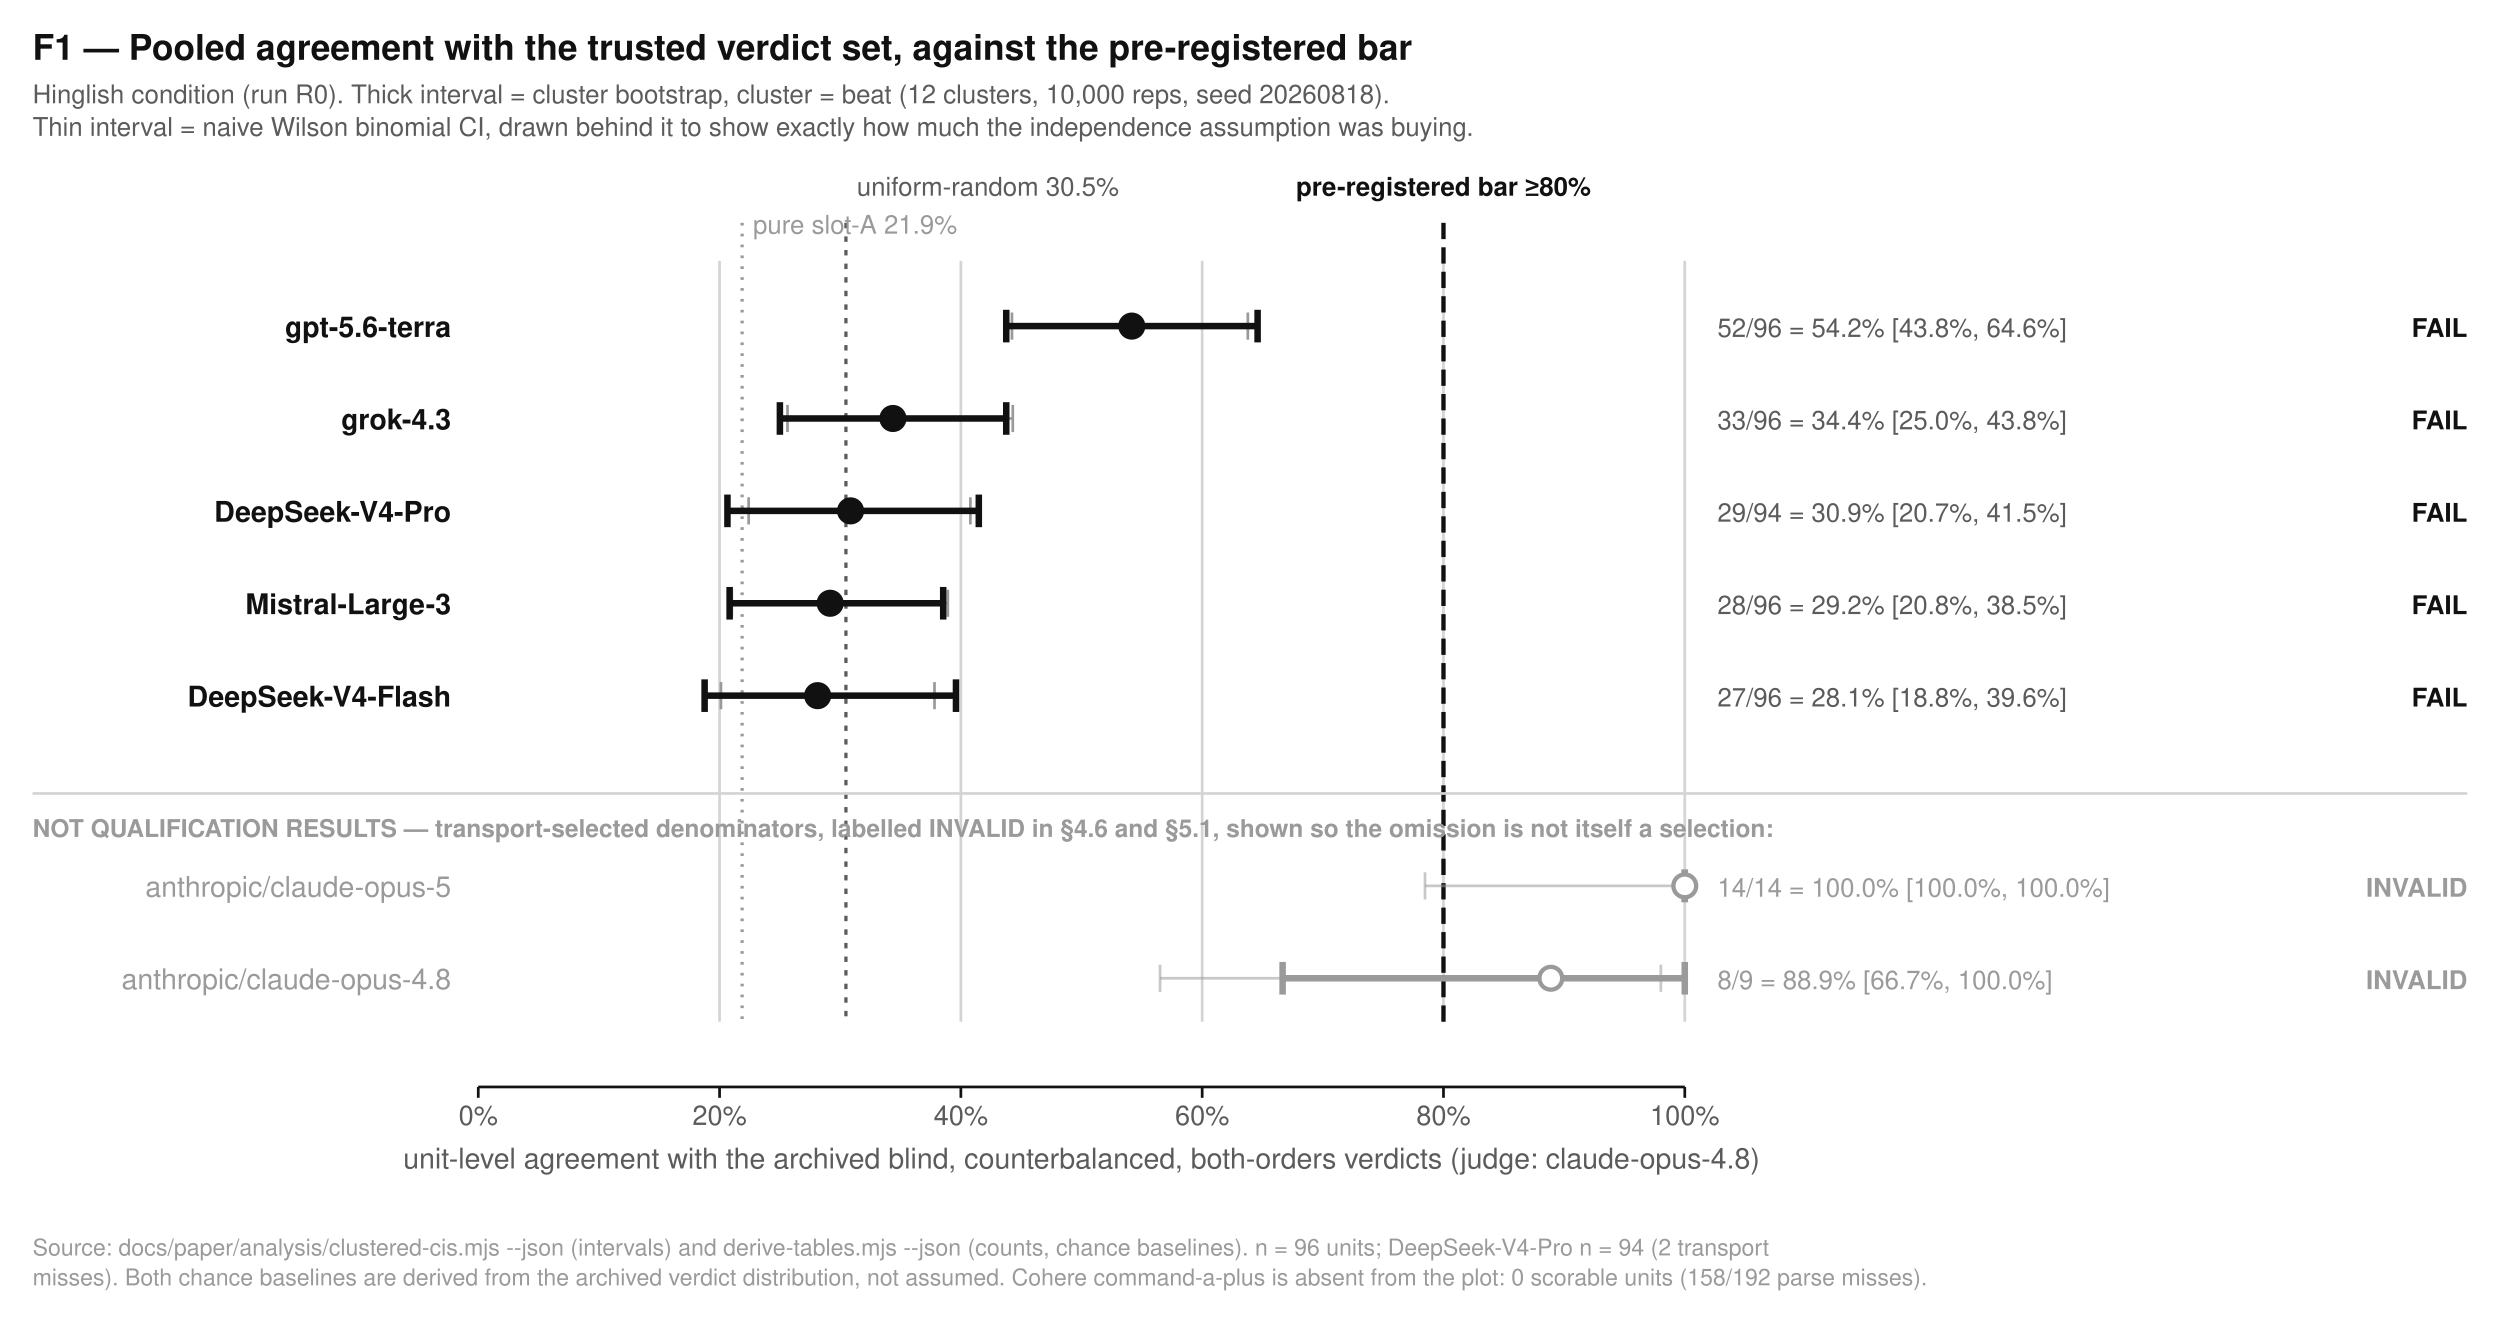
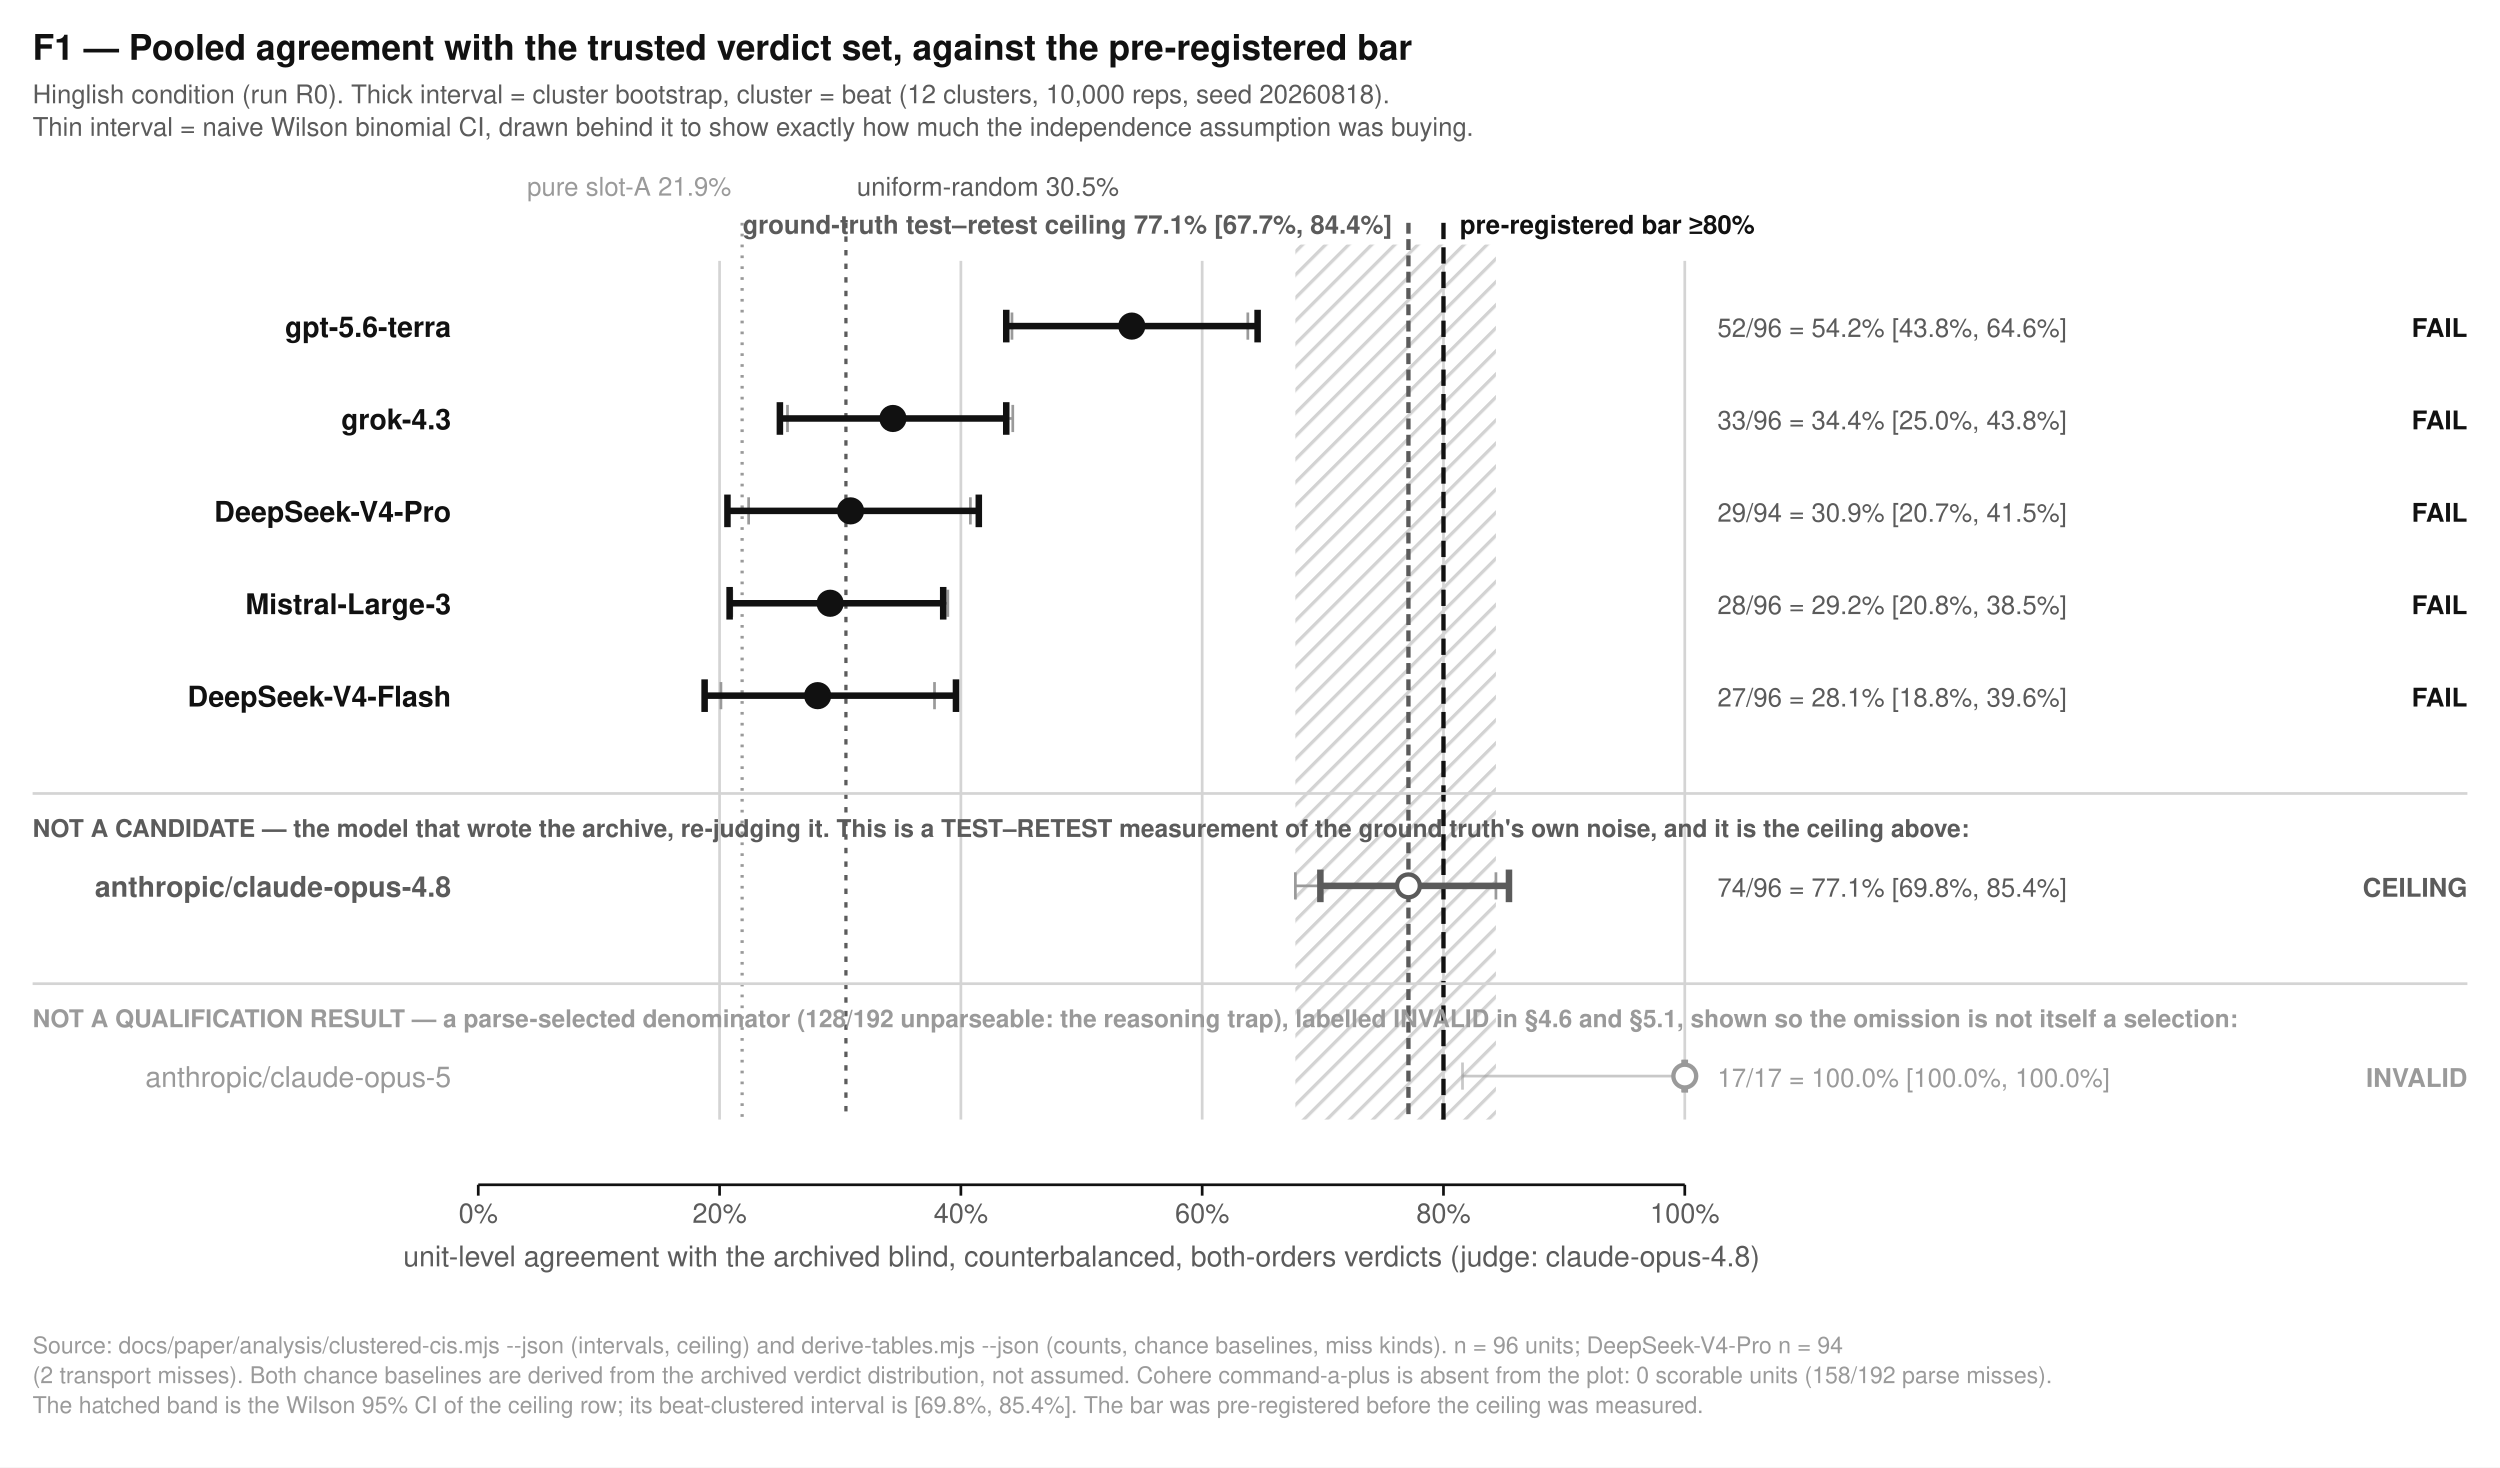
- <svg xmlns="http://www.w3.org/2000/svg" width="920" height="492" viewBox="0 0 920 492" role="img" aria-labelledby="ttl dsc">
+ <svg xmlns="http://www.w3.org/2000/svg" width="920" height="540" viewBox="0 0 920 540" role="img" aria-labelledby="ttl dsc">
  <defs>
    <pattern id="hatch" width="5" height="5" patternTransform="rotate(45)" patternUnits="userSpaceOnUse">
      <rect width="5" height="5" fill="#ffffff" />
      <line x1="0" y1="0" x2="0" y2="5" stroke="#8f8f8f" stroke-width="2" />
    </pattern>
    <pattern id="hatchLight" width="6" height="6" patternTransform="rotate(45)" patternUnits="userSpaceOnUse">
      <rect width="6" height="6" fill="#ffffff" />
      <line x1="0" y1="0" x2="0" y2="6" stroke="#d4d4d4" stroke-width="2.5" />
    </pattern>
  </defs>
-   <rect x="0.0" y="0.0" width="920.0" height="492.0" fill="#ffffff" stroke="none" stroke-width="1" />
+   <rect x="0.0" y="0.0" width="920.0" height="540.0" fill="#ffffff" stroke="none" stroke-width="1" />
  <text x="12.0" y="22.0" font-family="'Helvetica Neue', Helvetica, Arial, sans-serif" font-size="13" font-weight="700" text-anchor="start" fill="#111111">F1 — Pooled agreement with the trusted verdict set, against the pre-registered bar</text>
  <text x="12.0" y="38.0" font-family="'Helvetica Neue', Helvetica, Arial, sans-serif" font-size="9.5" font-weight="400" text-anchor="start" fill="#5b5b5b">Hinglish condition (run R0). Thick interval = cluster bootstrap, cluster = beat (12 clusters, 10,000 reps, seed 20260818).</text>
  <text x="12.0" y="50.0" font-family="'Helvetica Neue', Helvetica, Arial, sans-serif" font-size="9.5" font-weight="400" text-anchor="start" fill="#5b5b5b">Thin interval = naive Wilson binomial CI, drawn behind it to show exactly how much the independence assumption was buying.</text>
-   <line x1="264.8" y1="96.0" x2="264.8" y2="376.0" stroke="#d4d4d4" stroke-width="1" stroke-linecap="butt" />
-   <line x1="353.6" y1="96.0" x2="353.6" y2="376.0" stroke="#d4d4d4" stroke-width="1" stroke-linecap="butt" />
-   <line x1="442.4" y1="96.0" x2="442.4" y2="376.0" stroke="#d4d4d4" stroke-width="1" stroke-linecap="butt" />
-   <line x1="531.2" y1="96.0" x2="531.2" y2="376.0" stroke="#d4d4d4" stroke-width="1" stroke-linecap="butt" />
-   <line x1="620.0" y1="96.0" x2="620.0" y2="376.0" stroke="#d4d4d4" stroke-width="1" stroke-linecap="butt" />
-   <line x1="531.2" y1="82.0" x2="531.2" y2="376.0" stroke="#111111" stroke-width="1.6" stroke-linecap="butt" stroke-dasharray="6 3" />
-   <text x="531.2" y="72.0" font-family="'Helvetica Neue', Helvetica, Arial, sans-serif" font-size="9.5" font-weight="700" text-anchor="middle" fill="#111111">pre-registered bar ≥80%</text>
-   <line x1="311.3" y1="82.0" x2="311.3" y2="376.0" stroke="#5b5b5b" stroke-width="1.2" stroke-linecap="butt" stroke-dasharray="2 3" />
+   <rect x="476.7" y="90.0" width="73.8" height="322.0" fill="url(#hatchLight)" stroke="none" stroke-width="1" />
+   <line x1="518.3" y1="82.0" x2="518.3" y2="412.0" stroke="#5b5b5b" stroke-width="1.6" stroke-linecap="butt" stroke-dasharray="4 2" />
+   <line x1="264.8" y1="96.0" x2="264.8" y2="412.0" stroke="#d4d4d4" stroke-width="1" stroke-linecap="butt" />
+   <line x1="353.6" y1="96.0" x2="353.6" y2="412.0" stroke="#d4d4d4" stroke-width="1" stroke-linecap="butt" />
+   <line x1="442.4" y1="96.0" x2="442.4" y2="412.0" stroke="#d4d4d4" stroke-width="1" stroke-linecap="butt" />
+   <line x1="531.2" y1="96.0" x2="531.2" y2="412.0" stroke="#d4d4d4" stroke-width="1" stroke-linecap="butt" />
+   <line x1="620.0" y1="96.0" x2="620.0" y2="412.0" stroke="#d4d4d4" stroke-width="1" stroke-linecap="butt" />
+   <line x1="531.2" y1="82.0" x2="531.2" y2="412.0" stroke="#111111" stroke-width="1.6" stroke-linecap="butt" stroke-dasharray="6 3" />
+   <text x="537.2" y="86.0" font-family="'Helvetica Neue', Helvetica, Arial, sans-serif" font-size="9.5" font-weight="700" text-anchor="start" fill="#111111">pre-registered bar ≥80%</text>
+   <text x="512.3" y="86.0" font-family="'Helvetica Neue', Helvetica, Arial, sans-serif" font-size="9.5" font-weight="700" text-anchor="end" fill="#5b5b5b">ground-truth test–retest ceiling 77.1% [67.7%, 84.4%]</text>
+   <line x1="311.3" y1="82.0" x2="311.3" y2="412.0" stroke="#5b5b5b" stroke-width="1.2" stroke-linecap="butt" stroke-dasharray="2 3" />
  <text x="315.3" y="72.0" font-family="'Helvetica Neue', Helvetica, Arial, sans-serif" font-size="9.5" font-weight="400" text-anchor="start" fill="#5b5b5b">uniform-random 30.5%</text>
-   <line x1="273.1" y1="82.0" x2="273.1" y2="376.0" stroke="#9a9a9a" stroke-width="1.2" stroke-linecap="butt" stroke-dasharray="1 3" />
-   <text x="277.1" y="86.0" font-family="'Helvetica Neue', Helvetica, Arial, sans-serif" font-size="9.5" font-weight="400" text-anchor="start" fill="#9a9a9a">pure slot-A 21.9%</text>
+   <line x1="273.1" y1="82.0" x2="273.1" y2="412.0" stroke="#9a9a9a" stroke-width="1.2" stroke-linecap="butt" stroke-dasharray="1 3" />
+   <text x="269.1" y="72.0" font-family="'Helvetica Neue', Helvetica, Arial, sans-serif" font-size="9.5" font-weight="400" text-anchor="end" fill="#9a9a9a">pure slot-A 21.9%</text>
  <text x="166.0" y="124.0" font-family="'Helvetica Neue', Helvetica, Arial, sans-serif" font-size="10.5" font-weight="600" text-anchor="end" fill="#111111">gpt-5.6-terra</text>
  <line x1="372.4" y1="120.0" x2="459.2" y2="120.0" stroke="#9a9a9a" stroke-width="1" stroke-linecap="butt" />
  <line x1="372.4" y1="115.0" x2="372.4" y2="125.0" stroke="#9a9a9a" stroke-width="1" stroke-linecap="butt" />
  <line x1="459.2" y1="115.0" x2="459.2" y2="125.0" stroke="#9a9a9a" stroke-width="1" stroke-linecap="butt" />
  <line x1="370.3" y1="120.0" x2="462.8" y2="120.0" stroke="#111111" stroke-width="2.4" stroke-linecap="butt" />
  <line x1="370.3" y1="114.0" x2="370.3" y2="126.0" stroke="#111111" stroke-width="2.4" stroke-linecap="butt" />
  <line x1="462.8" y1="114.0" x2="462.8" y2="126.0" stroke="#111111" stroke-width="2.4" stroke-linecap="butt" />
  <circle cx="416.5" cy="120.0" r="4.2" fill="#111111" stroke="#111111" stroke-width="1.6" />
  <text x="632.0" y="124.0" font-family="'Helvetica Neue', Helvetica, Arial, sans-serif" font-size="9.5" font-weight="400" text-anchor="start" fill="#5b5b5b">52/96 = 54.2%   [43.8%, 64.6%]</text>
  <text x="908.0" y="124.0" font-family="'Helvetica Neue', Helvetica, Arial, sans-serif" font-size="9.5" font-weight="700" text-anchor="end" fill="#111111">FAIL</text>
  <text x="166.0" y="158.0" font-family="'Helvetica Neue', Helvetica, Arial, sans-serif" font-size="10.5" font-weight="600" text-anchor="end" fill="#111111">grok-4.3</text>
  <line x1="289.8" y1="154.0" x2="372.7" y2="154.0" stroke="#9a9a9a" stroke-width="1" stroke-linecap="butt" />
  <line x1="289.8" y1="149.0" x2="289.8" y2="159.0" stroke="#9a9a9a" stroke-width="1" stroke-linecap="butt" />
  <line x1="372.7" y1="149.0" x2="372.7" y2="159.0" stroke="#9a9a9a" stroke-width="1" stroke-linecap="butt" />
  <line x1="287.0" y1="154.0" x2="370.3" y2="154.0" stroke="#111111" stroke-width="2.4" stroke-linecap="butt" />
  <line x1="287.0" y1="148.0" x2="287.0" y2="160.0" stroke="#111111" stroke-width="2.4" stroke-linecap="butt" />
  <line x1="370.3" y1="148.0" x2="370.3" y2="160.0" stroke="#111111" stroke-width="2.4" stroke-linecap="butt" />
  <circle cx="328.6" cy="154.0" r="4.2" fill="#111111" stroke="#111111" stroke-width="1.6" />
  <text x="632.0" y="158.0" font-family="'Helvetica Neue', Helvetica, Arial, sans-serif" font-size="9.5" font-weight="400" text-anchor="start" fill="#5b5b5b">33/96 = 34.4%   [25.0%, 43.8%]</text>
  <text x="908.0" y="158.0" font-family="'Helvetica Neue', Helvetica, Arial, sans-serif" font-size="9.5" font-weight="700" text-anchor="end" fill="#111111">FAIL</text>
  <text x="166.0" y="192.0" font-family="'Helvetica Neue', Helvetica, Arial, sans-serif" font-size="10.5" font-weight="600" text-anchor="end" fill="#111111">DeepSeek-V4-Pro</text>
  <line x1="275.5" y1="188.0" x2="357.1" y2="188.0" stroke="#9a9a9a" stroke-width="1" stroke-linecap="butt" />
  <line x1="275.5" y1="183.0" x2="275.5" y2="193.0" stroke="#9a9a9a" stroke-width="1" stroke-linecap="butt" />
  <line x1="357.1" y1="183.0" x2="357.1" y2="193.0" stroke="#9a9a9a" stroke-width="1" stroke-linecap="butt" />
  <line x1="267.7" y1="188.0" x2="360.2" y2="188.0" stroke="#111111" stroke-width="2.4" stroke-linecap="butt" />
  <line x1="267.7" y1="182.0" x2="267.7" y2="194.0" stroke="#111111" stroke-width="2.4" stroke-linecap="butt" />
  <line x1="360.2" y1="182.0" x2="360.2" y2="194.0" stroke="#111111" stroke-width="2.4" stroke-linecap="butt" />
  <circle cx="313.0" cy="188.0" r="4.2" fill="#111111" stroke="#111111" stroke-width="1.6" />
  <text x="632.0" y="192.0" font-family="'Helvetica Neue', Helvetica, Arial, sans-serif" font-size="9.5" font-weight="400" text-anchor="start" fill="#5b5b5b">29/94 = 30.9%   [20.7%, 41.5%]</text>
  <text x="908.0" y="192.0" font-family="'Helvetica Neue', Helvetica, Arial, sans-serif" font-size="9.5" font-weight="700" text-anchor="end" fill="#111111">FAIL</text>
  <text x="166.0" y="226.0" font-family="'Helvetica Neue', Helvetica, Arial, sans-serif" font-size="10.5" font-weight="600" text-anchor="end" fill="#111111">Mistral-Large-3</text>
  <line x1="269.3" y1="222.0" x2="348.8" y2="222.0" stroke="#9a9a9a" stroke-width="1" stroke-linecap="butt" />
  <line x1="269.3" y1="217.0" x2="269.3" y2="227.0" stroke="#9a9a9a" stroke-width="1" stroke-linecap="butt" />
  <line x1="348.8" y1="217.0" x2="348.8" y2="227.0" stroke="#9a9a9a" stroke-width="1" stroke-linecap="butt" />
  <line x1="268.5" y1="222.0" x2="347.1" y2="222.0" stroke="#111111" stroke-width="2.4" stroke-linecap="butt" />
  <line x1="268.5" y1="216.0" x2="268.5" y2="228.0" stroke="#111111" stroke-width="2.4" stroke-linecap="butt" />
  <line x1="347.1" y1="216.0" x2="347.1" y2="228.0" stroke="#111111" stroke-width="2.4" stroke-linecap="butt" />
  <circle cx="305.5" cy="222.0" r="4.2" fill="#111111" stroke="#111111" stroke-width="1.6" />
  <text x="632.0" y="226.0" font-family="'Helvetica Neue', Helvetica, Arial, sans-serif" font-size="9.5" font-weight="400" text-anchor="start" fill="#5b5b5b">28/96 = 29.2%   [20.8%, 38.5%]</text>
  <text x="908.0" y="226.0" font-family="'Helvetica Neue', Helvetica, Arial, sans-serif" font-size="9.5" font-weight="700" text-anchor="end" fill="#111111">FAIL</text>
  <text x="166.0" y="260.0" font-family="'Helvetica Neue', Helvetica, Arial, sans-serif" font-size="10.5" font-weight="600" text-anchor="end" fill="#111111">DeepSeek-V4-Flash</text>
  <line x1="265.3" y1="256.0" x2="343.9" y2="256.0" stroke="#9a9a9a" stroke-width="1" stroke-linecap="butt" />
  <line x1="265.3" y1="251.0" x2="265.3" y2="261.0" stroke="#9a9a9a" stroke-width="1" stroke-linecap="butt" />
  <line x1="343.9" y1="251.0" x2="343.9" y2="261.0" stroke="#9a9a9a" stroke-width="1" stroke-linecap="butt" />
  <line x1="259.3" y1="256.0" x2="351.8" y2="256.0" stroke="#111111" stroke-width="2.4" stroke-linecap="butt" />
  <line x1="259.3" y1="250.0" x2="259.3" y2="262.0" stroke="#111111" stroke-width="2.4" stroke-linecap="butt" />
  <line x1="351.8" y1="250.0" x2="351.8" y2="262.0" stroke="#111111" stroke-width="2.4" stroke-linecap="butt" />
  <circle cx="300.9" cy="256.0" r="4.2" fill="#111111" stroke="#111111" stroke-width="1.6" />
  <text x="632.0" y="260.0" font-family="'Helvetica Neue', Helvetica, Arial, sans-serif" font-size="9.5" font-weight="400" text-anchor="start" fill="#5b5b5b">27/96 = 28.1%   [18.8%, 39.6%]</text>
  <text x="908.0" y="260.0" font-family="'Helvetica Neue', Helvetica, Arial, sans-serif" font-size="9.5" font-weight="700" text-anchor="end" fill="#111111">FAIL</text>
  <line x1="12.0" y1="292.0" x2="908.0" y2="292.0" stroke="#d4d4d4" stroke-width="1" stroke-linecap="butt" />
-   <text x="12.0" y="308.0" font-family="'Helvetica Neue', Helvetica, Arial, sans-serif" font-size="9" font-weight="600" text-anchor="start" fill="#9a9a9a">NOT QUALIFICATION RESULTS — transport-selected denominators, labelled INVALID in §4.6 and §5.1, shown so the omission is not itself a selection:</text>
-   <text x="166.0" y="330.0" font-family="'Helvetica Neue', Helvetica, Arial, sans-serif" font-size="10.5" font-weight="400" text-anchor="end" fill="#9a9a9a">anthropic/claude-opus-5</text>
-   <line x1="524.4" y1="326.0" x2="620.0" y2="326.0" stroke="#9a9a9a" stroke-width="1" stroke-linecap="butt" opacity="0.55" />
-   <line x1="524.4" y1="321.0" x2="524.4" y2="331.0" stroke="#9a9a9a" stroke-width="1" stroke-linecap="butt" opacity="0.55" />
-   <line x1="620.0" y1="321.0" x2="620.0" y2="331.0" stroke="#9a9a9a" stroke-width="1" stroke-linecap="butt" opacity="0.55" />
-   <line x1="620.0" y1="326.0" x2="620.0" y2="326.0" stroke="#9a9a9a" stroke-width="2.4" stroke-linecap="butt" />
-   <line x1="620.0" y1="320.0" x2="620.0" y2="332.0" stroke="#9a9a9a" stroke-width="2.4" stroke-linecap="butt" />
-   <line x1="620.0" y1="320.0" x2="620.0" y2="332.0" stroke="#9a9a9a" stroke-width="2.4" stroke-linecap="butt" />
-   <circle cx="620.0" cy="326.0" r="4.2" fill="#ffffff" stroke="#9a9a9a" stroke-width="1.6" />
-   <text x="632.0" y="330.0" font-family="'Helvetica Neue', Helvetica, Arial, sans-serif" font-size="9.5" font-weight="400" text-anchor="start" fill="#9a9a9a">14/14 = 100.0%   [100.0%, 100.0%]</text>
-   <text x="908.0" y="330.0" font-family="'Helvetica Neue', Helvetica, Arial, sans-serif" font-size="9.5" font-weight="700" text-anchor="end" fill="#9a9a9a">INVALID</text>
-   <text x="166.0" y="364.0" font-family="'Helvetica Neue', Helvetica, Arial, sans-serif" font-size="10.5" font-weight="400" text-anchor="end" fill="#9a9a9a">anthropic/claude-opus-4.8</text>
-   <line x1="426.9" y1="360.0" x2="611.2" y2="360.0" stroke="#9a9a9a" stroke-width="1" stroke-linecap="butt" opacity="0.55" />
-   <line x1="426.9" y1="355.0" x2="426.9" y2="365.0" stroke="#9a9a9a" stroke-width="1" stroke-linecap="butt" opacity="0.55" />
-   <line x1="611.2" y1="355.0" x2="611.2" y2="365.0" stroke="#9a9a9a" stroke-width="1" stroke-linecap="butt" opacity="0.55" />
-   <line x1="472.0" y1="360.0" x2="620.0" y2="360.0" stroke="#9a9a9a" stroke-width="2.4" stroke-linecap="butt" />
-   <line x1="472.0" y1="354.0" x2="472.0" y2="366.0" stroke="#9a9a9a" stroke-width="2.4" stroke-linecap="butt" />
-   <line x1="620.0" y1="354.0" x2="620.0" y2="366.0" stroke="#9a9a9a" stroke-width="2.4" stroke-linecap="butt" />
-   <circle cx="570.7" cy="360.0" r="4.2" fill="#ffffff" stroke="#9a9a9a" stroke-width="1.6" />
-   <text x="632.0" y="364.0" font-family="'Helvetica Neue', Helvetica, Arial, sans-serif" font-size="9.5" font-weight="400" text-anchor="start" fill="#9a9a9a">8/9 = 88.9%   [66.7%, 100.0%]</text>
-   <text x="908.0" y="364.0" font-family="'Helvetica Neue', Helvetica, Arial, sans-serif" font-size="9.5" font-weight="700" text-anchor="end" fill="#9a9a9a">INVALID</text>
-   <line x1="176.0" y1="400.0" x2="620.0" y2="400.0" stroke="#111111" stroke-width="1" stroke-linecap="butt" />
-   <line x1="176.0" y1="400.0" x2="176.0" y2="404.0" stroke="#111111" stroke-width="1" stroke-linecap="butt" />
-   <text x="176.0" y="414.0" font-family="'Helvetica Neue', Helvetica, Arial, sans-serif" font-size="10" font-weight="400" text-anchor="middle" fill="#5b5b5b">0%</text>
-   <line x1="264.8" y1="400.0" x2="264.8" y2="404.0" stroke="#111111" stroke-width="1" stroke-linecap="butt" />
-   <text x="264.8" y="414.0" font-family="'Helvetica Neue', Helvetica, Arial, sans-serif" font-size="10" font-weight="400" text-anchor="middle" fill="#5b5b5b">20%</text>
-   <line x1="353.6" y1="400.0" x2="353.6" y2="404.0" stroke="#111111" stroke-width="1" stroke-linecap="butt" />
-   <text x="353.6" y="414.0" font-family="'Helvetica Neue', Helvetica, Arial, sans-serif" font-size="10" font-weight="400" text-anchor="middle" fill="#5b5b5b">40%</text>
-   <line x1="442.4" y1="400.0" x2="442.4" y2="404.0" stroke="#111111" stroke-width="1" stroke-linecap="butt" />
-   <text x="442.4" y="414.0" font-family="'Helvetica Neue', Helvetica, Arial, sans-serif" font-size="10" font-weight="400" text-anchor="middle" fill="#5b5b5b">60%</text>
-   <line x1="531.2" y1="400.0" x2="531.2" y2="404.0" stroke="#111111" stroke-width="1" stroke-linecap="butt" />
-   <text x="531.2" y="414.0" font-family="'Helvetica Neue', Helvetica, Arial, sans-serif" font-size="10" font-weight="400" text-anchor="middle" fill="#5b5b5b">80%</text>
-   <line x1="620.0" y1="400.0" x2="620.0" y2="404.0" stroke="#111111" stroke-width="1" stroke-linecap="butt" />
-   <text x="620.0" y="414.0" font-family="'Helvetica Neue', Helvetica, Arial, sans-serif" font-size="10" font-weight="400" text-anchor="middle" fill="#5b5b5b">100%</text>
-   <text x="398.0" y="430.0" font-family="'Helvetica Neue', Helvetica, Arial, sans-serif" font-size="10.5" font-weight="400" text-anchor="middle" fill="#5b5b5b">unit-level agreement with the archived blind, counterbalanced, both-orders verdicts (judge: claude-opus-4.8)</text>
-   <text x="12.0" y="462.0" font-family="'Helvetica Neue', Helvetica, Arial, sans-serif" font-size="8.5" font-weight="400" text-anchor="start" fill="#9a9a9a">Source: docs/paper/analysis/clustered-cis.mjs --json (intervals) and derive-tables.mjs --json (counts, chance baselines). n = 96 units; DeepSeek-V4-Pro n = 94 (2 transport</text>
-   <text x="12.0" y="473.0" font-family="'Helvetica Neue', Helvetica, Arial, sans-serif" font-size="8.5" font-weight="400" text-anchor="start" fill="#9a9a9a">misses). Both chance baselines are derived from the archived verdict distribution, not assumed. Cohere command-a-plus is absent from the plot: 0 scorable units (158/192 parse misses).</text>
+   <text x="12.0" y="308.0" font-family="'Helvetica Neue', Helvetica, Arial, sans-serif" font-size="9" font-weight="600" text-anchor="start" fill="#5b5b5b">NOT A CANDIDATE — the model that wrote the archive, re-judging it. This is a TEST–RETEST measurement of the ground truth's own noise, and it is the ceiling above:</text>
+   <text x="166.0" y="330.0" font-family="'Helvetica Neue', Helvetica, Arial, sans-serif" font-size="10.5" font-weight="600" text-anchor="end" fill="#5b5b5b">anthropic/claude-opus-4.8</text>
+   <line x1="476.7" y1="326.0" x2="550.5" y2="326.0" stroke="#9a9a9a" stroke-width="1" stroke-linecap="butt" />
+   <line x1="476.7" y1="321.0" x2="476.7" y2="331.0" stroke="#9a9a9a" stroke-width="1" stroke-linecap="butt" />
+   <line x1="550.5" y1="321.0" x2="550.5" y2="331.0" stroke="#9a9a9a" stroke-width="1" stroke-linecap="butt" />
+   <line x1="485.9" y1="326.0" x2="555.3" y2="326.0" stroke="#5b5b5b" stroke-width="2.4" stroke-linecap="butt" />
+   <line x1="485.9" y1="320.0" x2="485.9" y2="332.0" stroke="#5b5b5b" stroke-width="2.4" stroke-linecap="butt" />
+   <line x1="555.3" y1="320.0" x2="555.3" y2="332.0" stroke="#5b5b5b" stroke-width="2.4" stroke-linecap="butt" />
+   <circle cx="518.3" cy="326.0" r="4.2" fill="#ffffff" stroke="#5b5b5b" stroke-width="1.6" />
+   <text x="632.0" y="330.0" font-family="'Helvetica Neue', Helvetica, Arial, sans-serif" font-size="9.5" font-weight="400" text-anchor="start" fill="#5b5b5b">74/96 = 77.1%   [69.8%, 85.4%]</text>
+   <text x="908.0" y="330.0" font-family="'Helvetica Neue', Helvetica, Arial, sans-serif" font-size="9.5" font-weight="700" text-anchor="end" fill="#5b5b5b">CEILING</text>
+   <line x1="12.0" y1="362.0" x2="908.0" y2="362.0" stroke="#d4d4d4" stroke-width="1" stroke-linecap="butt" />
+   <text x="12.0" y="378.0" font-family="'Helvetica Neue', Helvetica, Arial, sans-serif" font-size="9" font-weight="600" text-anchor="start" fill="#9a9a9a">NOT A QUALIFICATION RESULT — a parse-selected denominator (128/192 unparseable: the reasoning trap), labelled INVALID in §4.6 and §5.1, shown so the omission is not itself a selection:</text>
+   <text x="166.0" y="400.0" font-family="'Helvetica Neue', Helvetica, Arial, sans-serif" font-size="10.5" font-weight="400" text-anchor="end" fill="#9a9a9a">anthropic/claude-opus-5</text>
+   <line x1="538.2" y1="396.0" x2="620.0" y2="396.0" stroke="#9a9a9a" stroke-width="1" stroke-linecap="butt" opacity="0.55" />
+   <line x1="538.2" y1="391.0" x2="538.2" y2="401.0" stroke="#9a9a9a" stroke-width="1" stroke-linecap="butt" opacity="0.55" />
+   <line x1="620.0" y1="391.0" x2="620.0" y2="401.0" stroke="#9a9a9a" stroke-width="1" stroke-linecap="butt" opacity="0.55" />
+   <line x1="620.0" y1="396.0" x2="620.0" y2="396.0" stroke="#9a9a9a" stroke-width="2.4" stroke-linecap="butt" />
+   <line x1="620.0" y1="390.0" x2="620.0" y2="402.0" stroke="#9a9a9a" stroke-width="2.4" stroke-linecap="butt" />
+   <line x1="620.0" y1="390.0" x2="620.0" y2="402.0" stroke="#9a9a9a" stroke-width="2.4" stroke-linecap="butt" />
+   <circle cx="620.0" cy="396.0" r="4.2" fill="#ffffff" stroke="#9a9a9a" stroke-width="1.6" />
+   <text x="632.0" y="400.0" font-family="'Helvetica Neue', Helvetica, Arial, sans-serif" font-size="9.5" font-weight="400" text-anchor="start" fill="#9a9a9a">17/17 = 100.0%   [100.0%, 100.0%]</text>
+   <text x="908.0" y="400.0" font-family="'Helvetica Neue', Helvetica, Arial, sans-serif" font-size="9.5" font-weight="700" text-anchor="end" fill="#9a9a9a">INVALID</text>
+   <line x1="176.0" y1="436.0" x2="620.0" y2="436.0" stroke="#111111" stroke-width="1" stroke-linecap="butt" />
+   <line x1="176.0" y1="436.0" x2="176.0" y2="440.0" stroke="#111111" stroke-width="1" stroke-linecap="butt" />
+   <text x="176.0" y="450.0" font-family="'Helvetica Neue', Helvetica, Arial, sans-serif" font-size="10" font-weight="400" text-anchor="middle" fill="#5b5b5b">0%</text>
+   <line x1="264.8" y1="436.0" x2="264.8" y2="440.0" stroke="#111111" stroke-width="1" stroke-linecap="butt" />
+   <text x="264.8" y="450.0" font-family="'Helvetica Neue', Helvetica, Arial, sans-serif" font-size="10" font-weight="400" text-anchor="middle" fill="#5b5b5b">20%</text>
+   <line x1="353.6" y1="436.0" x2="353.6" y2="440.0" stroke="#111111" stroke-width="1" stroke-linecap="butt" />
+   <text x="353.6" y="450.0" font-family="'Helvetica Neue', Helvetica, Arial, sans-serif" font-size="10" font-weight="400" text-anchor="middle" fill="#5b5b5b">40%</text>
+   <line x1="442.4" y1="436.0" x2="442.4" y2="440.0" stroke="#111111" stroke-width="1" stroke-linecap="butt" />
+   <text x="442.4" y="450.0" font-family="'Helvetica Neue', Helvetica, Arial, sans-serif" font-size="10" font-weight="400" text-anchor="middle" fill="#5b5b5b">60%</text>
+   <line x1="531.2" y1="436.0" x2="531.2" y2="440.0" stroke="#111111" stroke-width="1" stroke-linecap="butt" />
+   <text x="531.2" y="450.0" font-family="'Helvetica Neue', Helvetica, Arial, sans-serif" font-size="10" font-weight="400" text-anchor="middle" fill="#5b5b5b">80%</text>
+   <line x1="620.0" y1="436.0" x2="620.0" y2="440.0" stroke="#111111" stroke-width="1" stroke-linecap="butt" />
+   <text x="620.0" y="450.0" font-family="'Helvetica Neue', Helvetica, Arial, sans-serif" font-size="10" font-weight="400" text-anchor="middle" fill="#5b5b5b">100%</text>
+   <text x="398.0" y="466.0" font-family="'Helvetica Neue', Helvetica, Arial, sans-serif" font-size="10.5" font-weight="400" text-anchor="middle" fill="#5b5b5b">unit-level agreement with the archived blind, counterbalanced, both-orders verdicts (judge: claude-opus-4.8)</text>
+   <text x="12.0" y="498.0" font-family="'Helvetica Neue', Helvetica, Arial, sans-serif" font-size="8.5" font-weight="400" text-anchor="start" fill="#9a9a9a">Source: docs/paper/analysis/clustered-cis.mjs --json (intervals, ceiling) and derive-tables.mjs --json (counts, chance baselines, miss kinds). n = 96 units; DeepSeek-V4-Pro n = 94</text>
+   <text x="12.0" y="509.0" font-family="'Helvetica Neue', Helvetica, Arial, sans-serif" font-size="8.5" font-weight="400" text-anchor="start" fill="#9a9a9a">(2 transport misses). Both chance baselines are derived from the archived verdict distribution, not assumed. Cohere command-a-plus is absent from the plot: 0 scorable units (158/192 parse misses).</text>
+   <text x="12.0" y="520.0" font-family="'Helvetica Neue', Helvetica, Arial, sans-serif" font-size="8.5" font-weight="400" text-anchor="start" fill="#9a9a9a">The hatched band is the Wilson 95% CI of the ceiling row; its beat-clustered interval is [69.8%, 85.4%]. The bar was pre-registered before the ceiling was measured.</text>
</svg>
